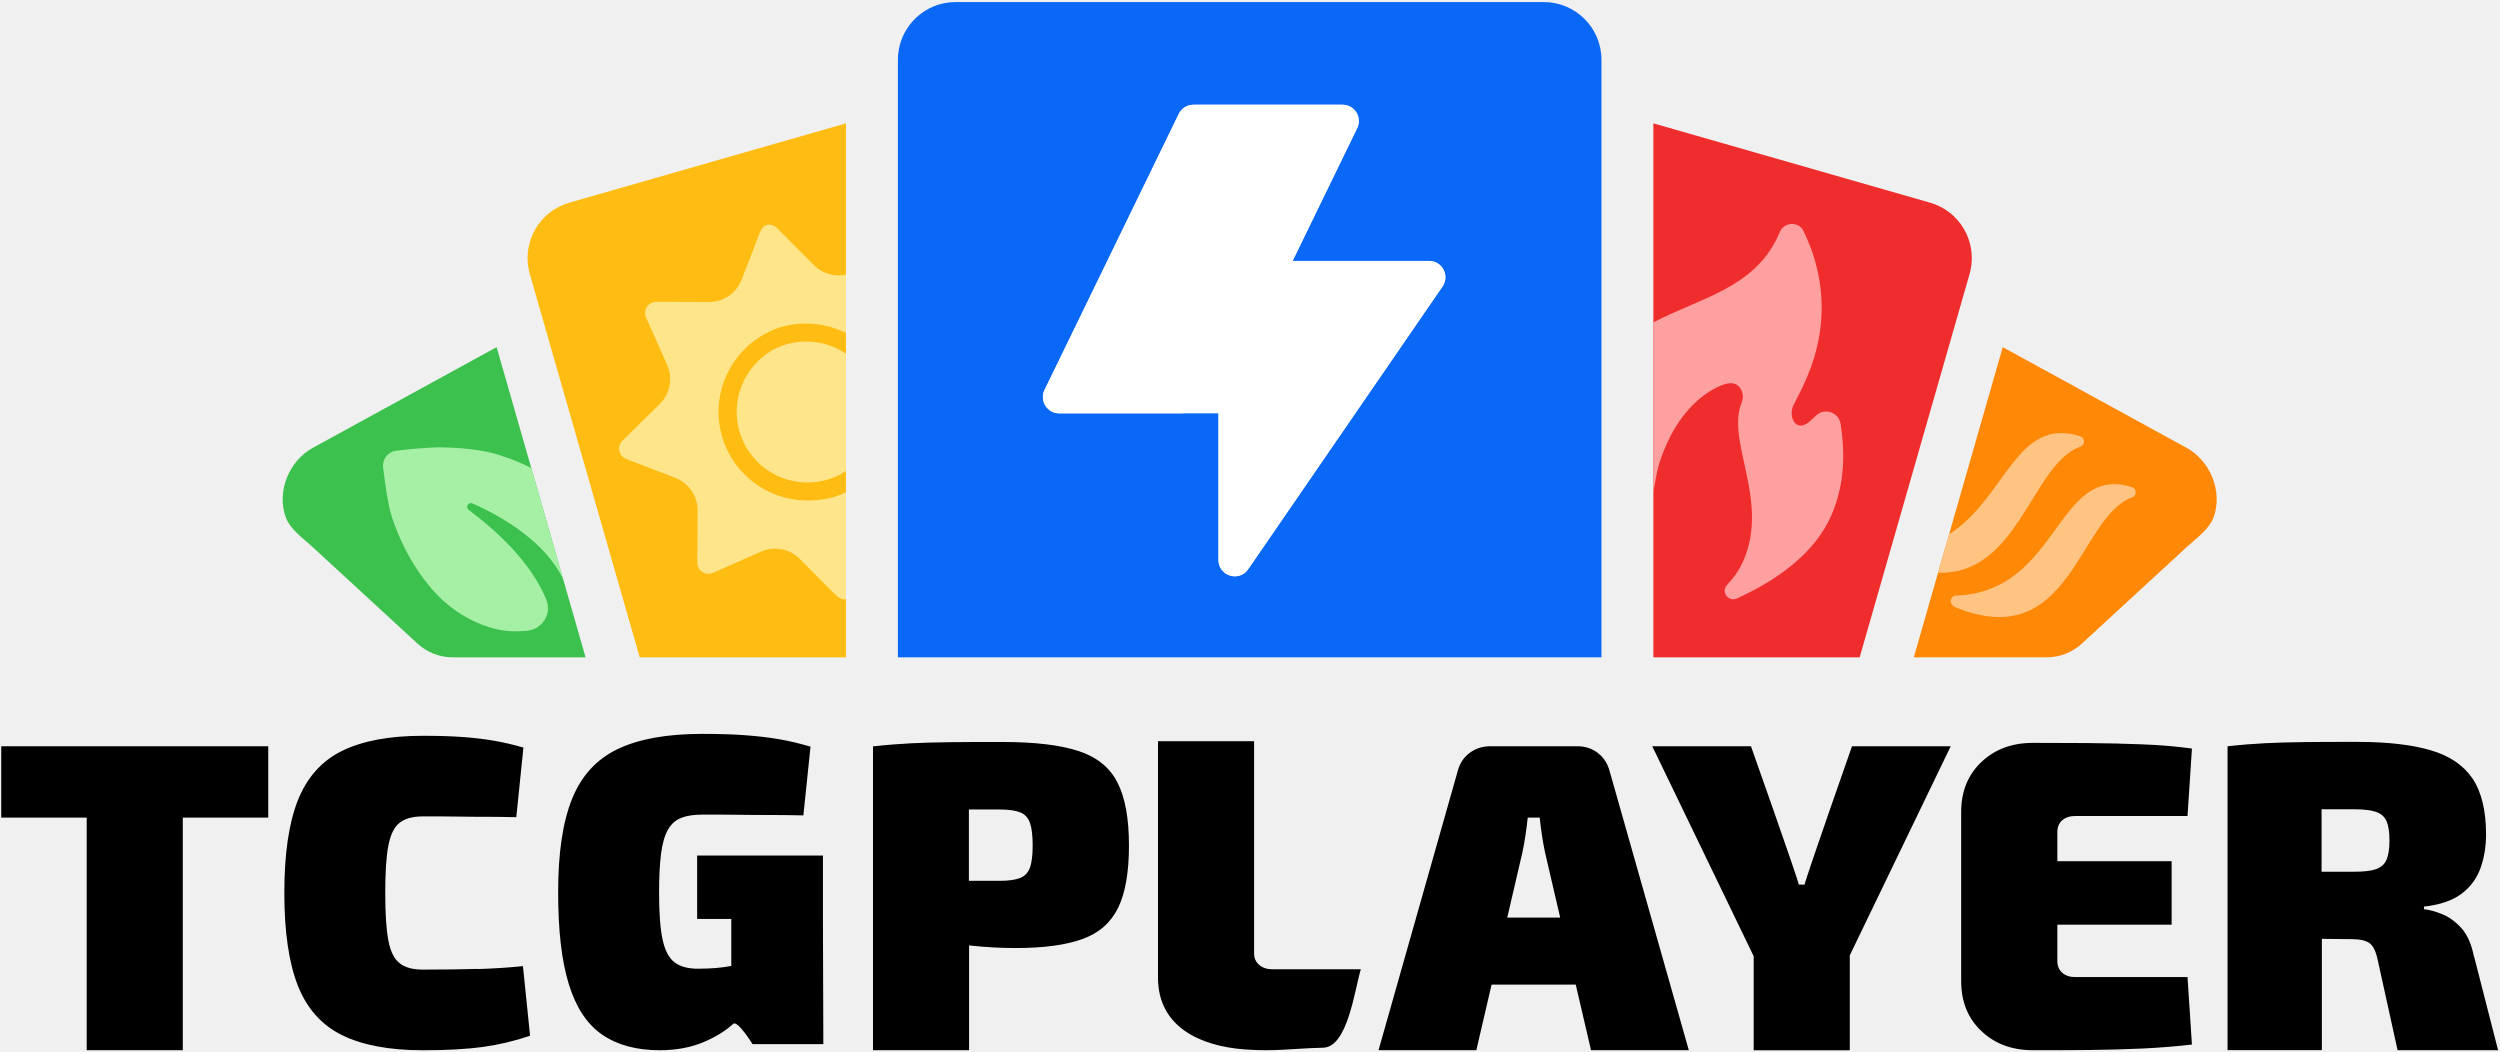
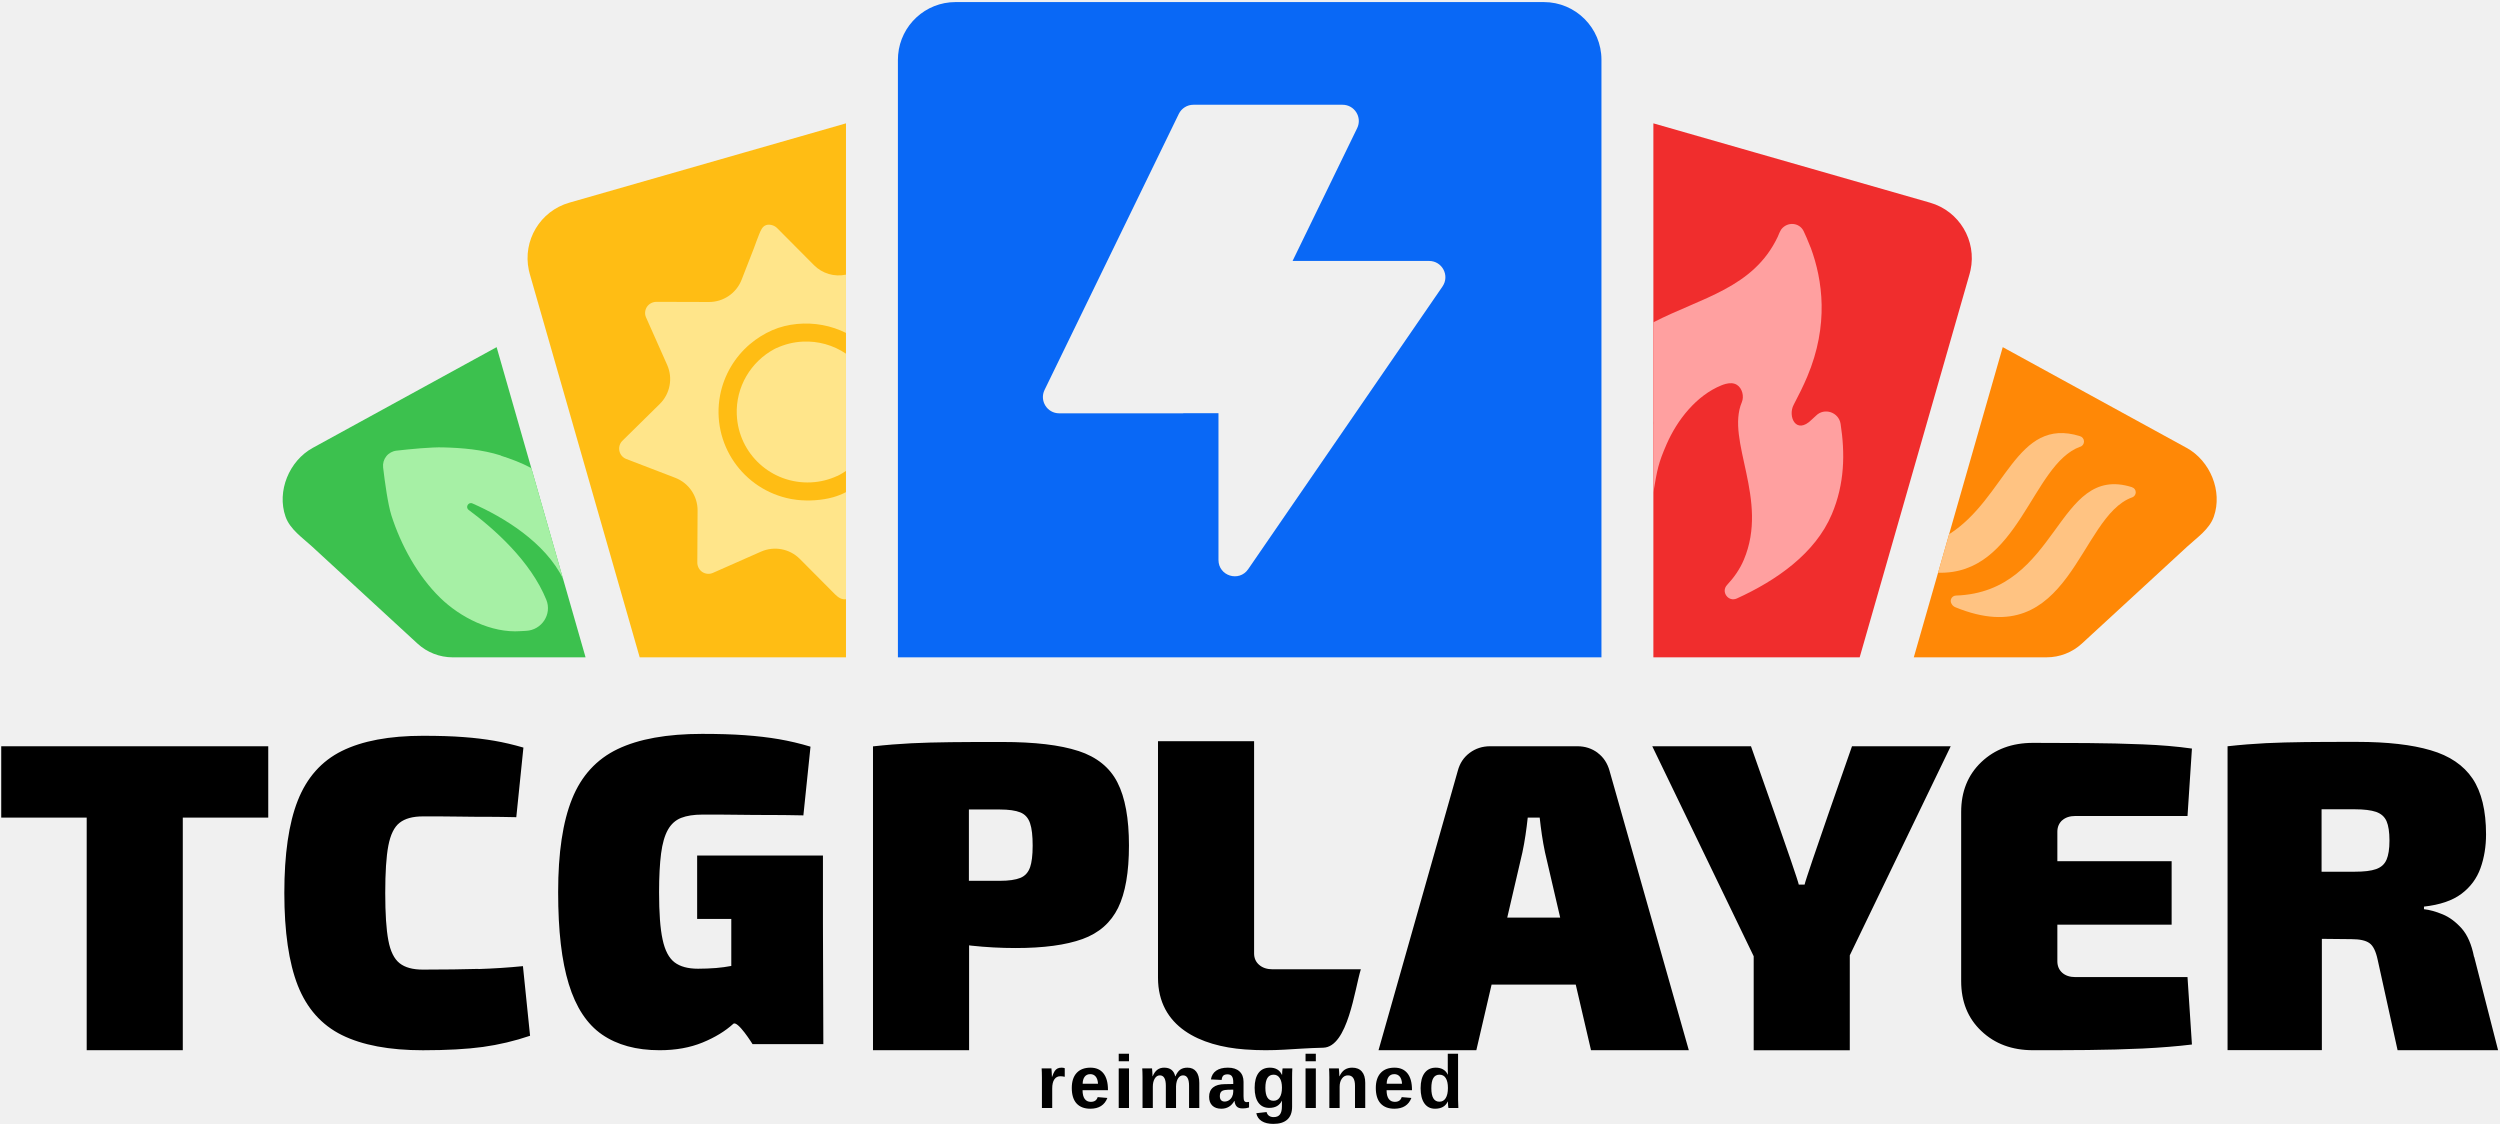
- <svg xmlns="http://www.w3.org/2000/svg" data-v-8fb38eac="" width="801" height="337" viewBox="0 0 801 337" fill="none" alt="TCGplayer Logo" class="tcg-brand-logo">
-   <path d="M58.567 239.103H85.948V261.954H58.567V336.491H27.776V261.954H0.396V239.103H58.567ZM153.287 310.469L153.254 310.436C148.49 310.565 142.539 310.661 135.463 310.661C132.245 310.661 129.765 309.99 128.032 308.614C126.294 307.239 125.073 304.805 124.427 301.288C123.752 297.766 123.431 292.711 123.431 286.118C123.431 279.525 123.752 274.465 124.427 270.948C125.102 267.426 126.294 264.963 128.032 263.621C129.77 262.246 132.279 261.575 135.463 261.575C140.001 261.575 143.894 261.575 147.111 261.637C150.328 261.7 153.354 261.7 156.184 261.7C159.014 261.7 162.106 261.762 165.419 261.829L167.703 239.524C164.486 238.595 161.397 237.861 158.405 237.349C155.413 236.836 152.133 236.419 148.561 236.165C144.956 235.878 140.614 235.748 135.5 235.748C124.723 235.748 116.067 237.382 109.536 240.612C103.005 243.842 98.309 249.155 95.412 256.486C92.516 263.813 91.099 273.703 91.099 286.122C91.099 298.541 92.545 308.427 95.412 315.758C98.309 323.084 103.005 328.398 109.536 331.632C116.067 334.866 124.723 336.5 135.5 336.5C143.156 336.5 149.561 336.15 154.708 335.445C159.855 334.737 164.906 333.524 169.833 331.857L167.549 309.552C162.819 310.031 158.059 310.319 153.296 310.481L153.287 310.469ZM358.02 250.689C360.499 255.49 361.72 262.304 361.72 270.881C361.72 279.458 360.562 286.118 358.249 290.852C355.932 295.586 352.135 298.95 346.825 300.871C341.516 302.792 334.373 303.751 325.396 303.751C320.666 303.751 315.94 303.497 311.205 302.984C310.98 302.951 310.722 302.888 310.497 302.888V336.491H279.707V239.137C284.049 238.657 288.138 238.336 291.968 238.145C295.798 237.953 299.978 237.857 304.516 237.795C309.055 237.732 314.589 237.732 321.12 237.732C331.514 237.732 339.653 238.691 345.509 240.612H345.542C351.397 242.533 355.582 245.892 358.024 250.693L358.02 250.689ZM330.864 270.948C330.864 267.843 330.609 265.442 330.026 263.746C329.447 262.05 328.417 260.9 326.909 260.291C325.396 259.683 323.208 259.362 320.374 259.362H310.434V282.213H320.374C323.208 282.213 325.392 281.892 326.909 281.283C328.421 280.675 329.451 279.525 330.026 277.891V277.924C330.576 276.291 330.864 274.053 330.864 270.948ZM403.45 309.156C402.358 308.227 401.812 306.981 401.812 305.476V237.47H371.022V313.253C371.022 329.094 384.663 335.178 398.787 336.233C408.697 336.971 414.036 335.912 423.946 335.687C431.861 335.495 434.049 316.866 436.012 310.561H407.764C405.963 310.561 404.513 310.081 403.45 309.152V309.156ZM515.708 247.005L541.097 336.491H509.761L504.868 315.462H477.904L473.016 336.491H441.675L467.064 247.005C467.706 244.542 468.994 242.621 470.894 241.212C472.79 239.803 474.983 239.099 477.425 239.099H505.385C507.861 239.099 510.019 239.803 511.916 241.212H511.882C513.779 242.621 515.037 244.571 515.712 247.005H515.708ZM499.88 293.99L495.02 273.09C494.637 271.298 494.312 269.443 494.024 267.522C493.737 265.601 493.512 263.746 493.316 261.954H489.486C489.294 263.746 489.069 265.601 488.777 267.522C488.486 269.443 488.169 271.298 487.781 273.09L482.922 293.99H499.88ZM578.197 283.43H576.33C575.942 281.254 561.014 239.103 561.014 239.103H529.386L561.881 306.376V336.495H592.671V306.089L625.007 239.103H593.379C593.379 239.103 578.58 281.254 578.193 283.43H578.197ZM664.97 261.441H700.878L702.295 239.841C697.565 239.17 692.322 238.72 686.562 238.495C680.803 238.27 674.914 238.111 668.896 238.078C662.878 238.045 657.056 238.016 651.363 238.016C644.636 238.016 639.135 240.062 634.826 244.159C630.517 248.255 628.358 253.598 628.358 260.158V314.341C628.358 320.934 630.513 326.277 634.826 330.34C639.135 334.437 644.641 336.487 651.363 336.487C657.027 336.487 662.882 336.487 668.896 336.425C674.914 336.362 680.803 336.2 686.562 335.945C692.322 335.654 697.565 335.237 702.295 334.662L700.878 313.061H664.97C663.17 313.061 661.753 312.582 660.719 311.652C659.69 310.723 659.177 309.477 659.177 307.973V296.262H695.793V275.936H659.177V266.497C659.177 264.992 659.69 263.775 660.719 262.817V262.85C661.749 261.921 663.165 261.441 664.97 261.441ZM800.395 336.491H768.188L761.816 307.56C761.237 304.809 760.37 303.017 759.178 302.184C757.986 301.321 756.057 300.904 753.419 300.904C749.943 300.871 746.788 300.808 743.925 300.808V336.462H713.71V239.103C718.057 238.624 722.141 238.303 725.971 238.111C729.801 237.92 733.981 237.824 738.582 237.761C743.15 237.699 748.718 237.699 755.252 237.699C764.904 237.699 772.756 238.595 778.803 240.387C784.85 242.146 789.326 245.188 792.219 249.476C795.082 253.765 796.528 259.716 796.528 267.334C796.528 271.173 795.949 274.79 794.761 278.12C793.569 281.45 791.544 284.205 788.647 286.38C785.751 288.556 781.762 289.902 776.644 290.477V291.311C778.445 291.502 780.408 292.048 782.596 292.944C784.784 293.84 786.809 295.345 788.71 297.458C790.577 299.571 791.894 302.609 792.669 306.547L792.731 306.581L800.391 336.504L800.395 336.491ZM765.584 269.314C765.584 266.593 765.263 264.513 764.65 263.104C764.008 261.662 762.912 260.704 761.304 260.129C759.695 259.583 757.411 259.295 754.481 259.295H743.833V279.295H754.481C757.407 279.295 759.691 279.041 761.304 278.462C762.912 277.887 764.038 276.895 764.65 275.42V275.453C765.263 273.982 765.584 272.027 765.584 269.31V269.314ZM263.682 274.144V274.111H223.365V294.436H234.305V309.51H234.176C232.759 309.798 231.184 309.99 229.412 310.152C227.674 310.281 225.745 310.377 223.653 310.377C220.435 310.377 217.926 309.706 216.122 308.331C214.321 306.956 213.034 304.522 212.292 301.004C211.521 297.483 211.167 292.427 211.167 285.834C211.167 280.837 211.392 276.745 211.808 273.477C212.225 270.243 212.967 267.685 213.996 265.859C215.026 264.034 216.443 262.754 218.243 262.05C220.044 261.346 222.298 260.996 225.065 260.996C229.504 260.996 233.496 260.996 236.972 261.058C240.481 261.121 243.857 261.121 247.108 261.121C250.359 261.121 253.797 261.183 257.402 261.25L259.686 239.232C256.276 238.207 252.897 237.407 249.55 236.832C246.203 236.257 242.536 235.84 238.61 235.553C234.684 235.265 230.117 235.136 224.936 235.136C213.676 235.136 204.665 236.769 197.91 239.999C191.154 243.233 186.261 248.576 183.302 255.936C180.31 263.329 178.83 273.282 178.83 285.797C178.83 298.312 179.956 307.847 182.239 315.303C184.523 322.73 188.062 328.135 192.888 331.465C197.714 334.795 203.861 336.491 211.325 336.491C216.539 336.491 221.106 335.658 225.095 334.024C229.083 332.39 232.367 330.377 234.938 328.039C236.322 326.793 241.115 334.537 241.115 334.537H263.799L263.67 295.941V274.144H263.682Z" fill="black" />
-   <path d="M494.632 0.665H306.161C296.492 0.665 288.561 8.096 287.761 17.56C287.715 18.081 287.69 18.607 287.69 19.14V210.607H513.106V19.14C513.106 8.938 504.834 0.665 494.632 0.665ZM462.187 91.777L399.911 182.376C397.01 186.593 390.4 184.543 390.4 179.421V132.394H379.115V132.427H339.364C335.513 132.427 332.992 128.397 334.676 124.934L377.685 36.498C378.556 34.702 380.377 33.564 382.374 33.564H430.147C433.997 33.564 436.519 37.594 434.835 41.057L414.139 83.608H457.886C462.083 83.608 464.558 88.313 462.183 91.772L462.187 91.777Z" fill="#0968F6" />
-   <path d="M159.119 111.222C159.119 111.222 100.256 143.47 100.21 143.495C92.671 147.625 88.608 157.369 91.496 165.563C92.917 169.593 96.914 172.281 99.973 175.098C109.491 183.863 119.014 192.627 128.533 201.391C130.275 202.996 132.021 204.6 133.763 206.205C136.839 209.039 140.869 210.61 145.053 210.61H187.617L159.119 111.226V111.222Z" fill="#3CC14E" />
-   <path d="M271.055 39.519L238.002 48.996L182.407 64.937C173.009 67.633 167.416 77.139 169.437 86.558C169.525 86.966 169.621 87.379 169.741 87.787L174.105 103.012L204.957 210.606H271.059C271.059 210.543 271.055 210.485 271.055 210.423V39.519Z" fill="#FFBD14" />
-   <path d="M700.586 143.495C700.536 143.47 641.678 111.222 641.678 111.222L613.18 210.606H655.743C659.927 210.606 663.957 209.035 667.033 206.201C668.775 204.596 670.521 202.992 672.263 201.387C681.782 192.623 691.305 183.858 700.824 175.094C703.883 172.277 707.88 169.589 709.301 165.559C712.189 157.369 708.121 147.621 700.586 143.491V143.495Z" fill="#FF8806" />
-   <path d="M683.062 156.095H683.095C658.707 148.38 659.899 189.669 626.696 190.819C625.566 190.852 624.762 191.94 625.087 193.028C625.312 193.732 625.829 194.307 626.504 194.565C663.537 209.702 665.921 165.505 683.133 159.362C684.708 158.787 684.675 156.611 683.066 156.099L683.062 156.095Z" fill="#FFC382" />
-   <path d="M666.479 143.133V143.166C668.154 142.558 668.121 140.287 666.416 139.741C645.962 133.352 642.682 159.641 624.499 171.164L620.96 183.5C646.929 184.275 650.838 148.793 666.479 143.133Z" fill="#FFC382" />
-   <path d="M160.472 145.936C154.458 144.032 148.182 143.506 141.939 143.34C138.238 143.24 131.599 143.865 127.04 144.39C124.364 144.686 122.447 147.086 122.747 149.745C123.31 154.476 124.268 161.54 125.423 165.19C128.461 174.655 133.812 184.478 141.014 191.509C147.457 197.818 157.463 202.911 166.811 202.219C167.474 202.153 168.065 202.119 168.595 202.119C173.583 201.857 176.917 196.797 175.038 192.163C170.016 179.777 158.355 169.458 150.162 163.377C149.007 162.523 150.062 160.714 151.383 161.306C161.26 165.645 174.713 173.738 180.427 185.499L170.245 149.987C167.178 148.316 163.735 147.045 160.468 145.994V145.928L160.472 145.936Z" fill="#A6F0A5" />
-   <path d="M631.055 87.787C631.172 87.379 631.267 86.971 631.359 86.558C633.384 77.139 627.787 67.633 618.39 64.937L562.794 48.996L529.741 39.519V210.423C529.741 210.485 529.741 210.543 529.737 210.606H595.839L626.691 103.012L631.055 87.787Z" fill="#F02D2D" />
-   <path d="M551.575 123.448C552.017 123.269 552.483 123.111 552.959 122.99C554.18 122.682 555.451 122.648 556.493 123.298C558.243 124.386 558.856 127.024 558.081 128.862C552.875 141.223 566.887 160.036 558.722 179.356C557.451 182.365 555.567 185.054 553.355 187.417C551.304 189.584 553.742 192.984 556.476 191.755C569.066 186.029 581.594 177.385 586.928 164.732C591.029 155.026 591.192 145.282 589.725 135.801C589.141 132.046 584.486 130.496 581.819 133.213C581.394 133.634 580.923 134.001 580.519 134.409C575.447 139.506 572.709 133.405 574.697 129.683C576.226 126.803 577.818 123.598 579.056 120.656C586.049 104.057 583.936 89.653 580.194 79.46C580.194 79.46 580.098 79.264 580.065 79.168C579.998 79.005 579.935 78.843 579.869 78.68C579.248 77.097 578.468 75.25 577.881 74.054C576.547 71.304 572.771 70.916 570.758 73.437C570.692 73.533 570.175 74.409 570.108 74.633C569.946 75.055 569.783 75.442 569.587 75.863C561.811 92.3 545.028 95.376 529.737 103.269V134.988C529.795 135.322 529.795 135.655 529.737 136.018V157.806C531 150.321 531.295 148.504 533.963 142.365C537.338 134.588 543.515 126.703 551.575 123.448Z" fill="#FFA0A0" />
-   <path d="M260.79 84.952C260.79 84.952 248.991 73.083 248.962 73.053C248.141 72.228 246.678 71.761 245.549 72.099C244.211 72.495 243.732 73.887 243.236 75.054C242.598 76.55 242.107 78.105 241.519 79.617C240.569 82.055 239.61 84.493 238.66 86.936L237.614 89.624C235.939 93.937 231.779 96.771 227.153 96.759L210.3 96.709C209.104 96.721 207.949 97.317 207.282 98.309C206.62 99.33 206.49 100.584 206.991 101.689L213.759 116.921C215.651 121.181 214.705 126.169 211.383 129.441L199.431 141.21C198.551 142.073 198.205 143.285 198.451 144.482C198.701 145.678 199.556 146.64 200.672 147.065L216.338 153.083C220.677 154.75 223.532 158.926 223.507 163.573L223.419 180.269C223.427 181.46 224.023 182.607 225.019 183.269C226.045 183.928 227.303 184.049 228.416 183.553L243.828 176.743C248.062 174.872 253.013 175.805 256.276 179.089C258.86 181.686 261.44 184.286 264.024 186.883C264.945 187.808 265.866 188.733 266.787 189.662C267.762 190.642 268.758 191.771 270.196 191.992C270.479 192.034 270.771 192.034 271.059 191.992V157.676C269.738 158.355 268.362 158.918 266.937 159.314C263.299 160.331 259.094 160.573 255.351 160.16C254.734 160.093 254.118 160.002 253.505 159.885C237.972 156.968 227.783 142.094 230.721 126.632C231.929 120.268 235.359 114.433 240.298 110.249C242.448 108.428 244.865 106.923 247.445 105.794C252.396 103.639 258.285 103.168 263.561 104.156C266.233 104.656 268.742 105.519 271.055 106.669V87.998C267.387 88.782 263.507 87.686 260.79 84.952Z" fill="#FFE58A" />
-   <path d="M257.206 109.454C254.184 109.592 251.346 110.346 248.77 111.53L248.758 111.509C248.587 111.596 248.416 111.684 248.245 111.775C248.195 111.8 248.145 111.821 248.095 111.846C240.623 115.872 235.688 123.895 236.063 132.926L236.076 132.955C236.618 145.479 247.253 155.16 259.852 154.552C262.873 154.414 265.712 153.66 268.287 152.476L268.3 152.497C268.471 152.409 268.641 152.322 268.812 152.23C268.862 152.205 268.912 152.184 268.962 152.159C269.683 151.763 270.383 151.338 271.054 150.876V113.322C267.129 110.667 262.328 109.208 257.206 109.458V109.454Z" fill="#FFE58A" />
-   <path d="M462.188 91.775L399.912 182.374C397.011 186.592 390.402 184.541 390.402 179.419V132.392H379.116V132.426H339.365C335.515 132.426 332.993 128.396 334.677 124.932L377.686 36.496C378.557 34.7 380.379 33.562 382.375 33.562H430.148C433.999 33.562 436.52 37.593 434.836 41.056L414.14 83.607H457.887C462.084 83.607 464.56 88.312 462.184 91.771L462.188 91.775Z" fill="white" />
+ <svg xmlns="http://www.w3.org/2000/svg" width="801" height="360" viewBox="0 0 801 360" fill="none" class="tcg-brand-logo">
+   <path d="M58.567 239.103h27.38v22.851h-27.38v74.537h-30.79v-74.537H.395v-22.851zm94.72 71.366-.033-.033c-4.764.129-10.715.225-17.791.225-3.218 0-5.698-.671-7.431-2.047-1.738-1.375-2.959-3.809-3.605-7.326-.675-3.522-.996-8.577-.996-15.17s.321-11.653.996-15.17c.675-3.522 1.867-5.985 3.605-7.327 1.738-1.375 4.247-2.046 7.431-2.046 4.538 0 8.431 0 11.648.062 3.217.063 6.243.063 9.073.063s5.922.062 9.235.129l2.284-22.305c-3.217-.929-6.306-1.663-9.298-2.175-2.992-.513-6.272-.93-9.844-1.184-3.605-.287-7.947-.417-13.061-.417-10.777 0-19.433 1.634-25.964 4.864s-11.227 8.543-14.124 15.874c-2.896 7.327-4.313 17.217-4.313 29.636s1.446 22.305 4.313 29.636c2.897 7.326 7.593 12.64 14.124 15.874s15.187 4.868 25.964 4.868q11.486.001 19.208-1.055a82 82 0 0 0 15.125-3.588l-2.284-22.305c-4.73.479-9.49.767-14.253.929zm204.733-59.78c2.479 4.801 3.7 11.615 3.7 20.192s-1.158 15.237-3.471 19.971c-2.317 4.734-6.114 8.098-11.424 10.019q-7.964 2.88-21.429 2.88c-4.73 0-9.456-.254-14.191-.767-.225-.033-.483-.096-.708-.096v33.603h-30.79v-97.354c4.342-.48 8.431-.801 12.261-.992 3.83-.192 8.01-.288 12.548-.35 4.539-.063 10.073-.063 16.604-.063 10.394 0 18.533.959 24.389 2.88h.033c5.855 1.921 10.04 5.28 12.482 10.081zm-27.156 20.259c0-3.105-.255-5.506-.838-7.202-.579-1.696-1.609-2.846-3.117-3.455-1.513-.608-3.701-.929-6.535-.929h-9.94v22.851h9.94c2.834 0 5.018-.321 6.535-.93 1.512-.608 2.542-1.758 3.117-3.392v.033c.55-1.633.838-3.871.838-6.976m72.586 38.208c-1.092-.929-1.638-2.175-1.638-3.68V237.47h-30.79v75.783c0 15.841 13.641 21.925 27.765 22.98 9.91.738 15.249-.321 25.159-.546 7.915-.192 10.103-18.821 12.066-25.126h-28.248c-1.801 0-3.251-.48-4.314-1.409zm112.258-62.151 25.389 89.486h-31.336l-4.893-21.029h-26.964l-4.888 21.029h-31.341l25.389-89.486c.642-2.463 1.93-4.384 3.83-5.793 1.896-1.409 4.089-2.113 6.531-2.113h27.96c2.476 0 4.634.704 6.531 2.113h-.034c1.897 1.409 3.155 3.359 3.83 5.793zM499.88 293.99l-4.86-20.9a92 92 0 0 1-.996-5.568 142 142 0 0 1-.708-5.568h-3.83a127 127 0 0 1-.709 5.568c-.291 1.921-.608 3.776-.996 5.568l-4.859 20.9zm78.317-10.56h-1.867c-.388-2.176-15.316-44.327-15.316-44.327h-31.628l32.495 67.273v30.119h30.79v-30.406l32.336-66.986h-31.628s-14.799 42.151-15.186 44.327zm86.773-21.989h35.908l1.417-21.6q-7.094-1.008-15.733-1.346a526 526 0 0 0-17.666-.417c-6.018-.033-11.84-.062-17.533-.062-6.727 0-12.228 2.046-16.537 6.143s-6.468 9.439-6.468 15.999v54.183c0 6.593 2.155 11.936 6.468 15.999 4.309 4.097 9.815 6.147 16.537 6.147 5.664 0 11.519 0 17.533-.062a523 523 0 0 0 17.666-.48c5.76-.291 11.003-.708 15.733-1.283l-1.417-21.601H664.97c-1.8 0-3.217-.479-4.251-1.409-1.029-.929-1.542-2.175-1.542-3.679v-11.711h36.616v-20.326h-36.616v-9.439c0-1.505.513-2.722 1.542-3.68v.033c1.03-.929 2.446-1.409 4.251-1.409m135.425 75.05h-32.207l-6.372-28.931c-.579-2.751-1.446-4.543-2.638-5.376-1.192-.863-3.121-1.28-5.759-1.28-3.476-.033-6.631-.096-9.494-.096v35.654H713.71v-97.359c4.347-.479 8.431-.8 12.261-.992s8.01-.287 12.611-.35c4.568-.062 10.136-.062 16.67-.062q14.48 0 23.551 2.688c6.047 1.759 10.523 4.801 13.416 9.089 2.863 4.289 4.309 10.24 4.309 17.858 0 3.839-.579 7.456-1.767 10.786-1.192 3.33-3.217 6.085-6.114 8.26-2.896 2.176-6.885 3.522-12.003 4.097v.834c1.801.191 3.764.737 5.952 1.633s4.213 2.401 6.114 4.514c1.867 2.113 3.184 5.151 3.959 9.089l.062.034 7.66 29.923zm-34.811-67.177c0-2.721-.321-4.801-.934-6.21-.642-1.442-1.738-2.4-3.346-2.975-1.609-.546-3.893-.834-6.823-.834h-10.648v20h10.648c2.926 0 5.21-.254 6.823-.833 1.608-.575 2.734-1.567 3.346-3.042v.033c.613-1.471.934-3.426.934-6.143zm-501.902 4.83v-.033h-40.317v20.325h10.94v15.074h-.129c-1.417.288-2.992.48-4.764.642a78 78 0 0 1-5.759.225c-3.218 0-5.727-.671-7.531-2.046-1.801-1.375-3.088-3.809-3.83-7.327-.771-3.521-1.125-8.577-1.125-15.17 0-4.997.225-9.089.641-12.357.417-3.234 1.159-5.792 2.188-7.618 1.03-1.825 2.447-3.105 4.247-3.809 1.801-.704 4.055-1.054 6.822-1.054 4.439 0 8.431 0 11.907.062 3.509.063 6.885.063 10.136.063s6.689.062 10.294.129l2.284-22.018a86 86 0 0 0-10.136-2.4c-3.347-.575-7.014-.992-10.94-1.279-3.926-.288-8.493-.417-13.674-.417-11.26 0-20.271 1.633-27.026 4.863-6.756 3.234-11.649 8.577-14.608 15.937-2.992 7.393-4.472 17.346-4.472 29.861s1.126 22.05 3.409 29.506c2.284 7.427 5.823 12.832 10.649 16.162s10.973 5.026 18.437 5.026c5.214 0 9.781-.833 13.77-2.467s7.272-3.647 9.843-5.985c1.384-1.246 6.177 6.498 6.177 6.498h22.684l-.129-38.596v-21.797z" fill="#000" />
+   <path d="M494.632.665H306.161c-9.669 0-17.6 7.43-18.4 16.895a18 18 0 0 0-.071 1.58v191.467h225.416V19.14c0-10.202-8.272-18.475-18.474-18.475m-32.445 91.112-62.276 90.599c-2.901 4.217-9.511 2.167-9.511-2.955v-47.027h-11.285v.033h-39.751c-3.851 0-6.372-4.03-4.688-7.493l43.009-88.436a5.21 5.21 0 0 1 4.689-2.934h47.773c3.85 0 6.372 4.03 4.688 7.493l-20.696 42.551h43.747c4.197 0 6.672 4.705 4.297 8.164z" fill="#0968f6" />
+   <path d="m159.119 111.222-58.909 32.273c-7.539 4.13-11.602 13.874-8.714 22.068 1.421 4.03 5.418 6.718 8.477 9.535 9.518 8.765 19.041 17.529 28.56 26.293 1.742 1.605 3.488 3.209 5.23 4.814a16.66 16.66 0 0 0 11.29 4.405h42.564l-28.498-99.384z" fill="#3cc14e" />
+   <path d="m271.055 39.519-33.053 9.477-55.595 15.94c-9.398 2.697-14.991 12.203-12.97 21.622.088.408.184.821.304 1.23l4.364 15.224 30.852 107.594h66.102c0-.063-.004-.121-.004-.183z" fill="#ffbd14" />
+   <path d="M700.586 143.495c-.05-.025-58.908-32.273-58.908-32.273l-28.498 99.384h42.563a16.66 16.66 0 0 0 11.29-4.405c1.742-1.605 3.488-3.209 5.23-4.814l28.561-26.293c3.059-2.817 7.056-5.505 8.477-9.535 2.888-8.19-1.18-17.938-8.715-22.068z" fill="#ff8806" />
+   <path d="M683.062 156.095h.033c-24.388-7.715-23.196 33.574-56.399 34.724-1.13.033-1.934 1.121-1.609 2.209.225.704.742 1.279 1.417 1.537 37.033 15.137 39.417-29.06 56.629-35.203 1.575-.575 1.542-2.751-.067-3.263z" fill="#ffc382" />
+   <path d="M666.479 143.133v.033a1.79 1.79 0 0 0-.063-3.425c-20.454-6.389-23.734 19.9-41.917 31.423L620.96 183.5c25.969.775 29.878-34.707 45.519-40.367" fill="#ffc382" />
+   <path d="M160.472 145.936c-6.014-1.904-12.29-2.43-18.533-2.596-3.701-.1-10.34.525-14.899 1.05a4.845 4.845 0 0 0-4.293 5.355c.563 4.731 1.521 11.795 2.676 15.445 3.038 9.465 8.389 19.288 15.591 26.319 6.443 6.309 16.449 11.402 25.797 10.71.663-.066 1.254-.1 1.784-.1 4.988-.262 8.322-5.322 6.443-9.956-5.022-12.386-16.683-22.705-24.876-28.786-1.155-.854-.1-2.663 1.221-2.071 9.877 4.339 23.33 12.432 29.044 24.193l-10.182-35.512c-3.067-1.671-6.51-2.942-9.777-3.993v-.066z" fill="#a6f0a5" />
+   <path d="M631.055 87.787c.117-.408.212-.816.304-1.229 2.025-9.419-3.572-18.925-12.969-21.621l-55.596-15.941-33.053-9.477v170.904c0 .062 0 .12-.004.183h66.102l30.852-107.594z" fill="#f02d2d" />
+   <path d="M551.575 123.448c.442-.179.908-.337 1.384-.458 1.221-.308 2.492-.342 3.534.308 1.75 1.088 2.363 3.726 1.588 5.564-5.206 12.361 8.806 31.174.641 50.494-1.271 3.009-3.155 5.698-5.367 8.061-2.051 2.167.387 5.567 3.121 4.338 12.59-5.726 25.118-14.37 30.452-27.023 4.101-9.706 4.264-19.45 2.797-28.931-.584-3.755-5.239-5.305-7.906-2.588-.425.421-.896.788-1.3 1.196-5.072 5.097-7.81-1.004-5.822-4.726 1.529-2.88 3.121-6.085 4.359-9.027 6.993-16.599 4.88-31.003 1.138-41.196 0 0-.096-.196-.129-.292l-.196-.488c-.621-1.583-1.401-3.43-1.988-4.626-1.334-2.75-5.11-3.138-7.123-.617-.066.096-.583.972-.65 1.197-.162.42-.325.808-.521 1.229-7.776 16.437-24.559 19.513-39.85 27.406v31.719c.058.334.058.667 0 1.03v21.788c1.263-7.485 1.558-9.302 4.226-15.441 3.375-7.777 9.552-15.662 17.612-18.917" fill="#ffa0a0" />
+   <path d="m260.79 84.952-11.828-11.899c-.821-.825-2.284-1.291-3.413-.954-1.338.396-1.817 1.788-2.313 2.955-.638 1.496-1.129 3.05-1.717 4.563-.95 2.438-1.909 4.876-2.859 7.319l-1.046 2.688a11.19 11.19 0 0 1-10.461 7.135l-16.853-.05c-1.196.012-2.351.608-3.018 1.6-.662 1.021-.792 2.275-.291 3.38l6.768 15.232a11.2 11.2 0 0 1-2.376 12.52l-11.952 11.769c-.88.863-1.226 2.075-.98 3.272a3.55 3.55 0 0 0 2.221 2.583l15.666 6.018a11.17 11.17 0 0 1 7.169 10.49l-.088 16.696c.008 1.191.604 2.338 1.6 3 1.026.659 2.284.78 3.397.284l15.412-6.81a11.18 11.18 0 0 1 12.448 2.346c2.584 2.597 5.164 5.197 7.748 7.794q1.381 1.387 2.763 2.779c.975.98 1.971 2.109 3.409 2.33.283.042.575.042.863 0v-34.316a22 22 0 0 1-4.122 1.638c-3.638 1.017-7.843 1.259-11.586.846a23 23 0 0 1-1.846-.275c-15.533-2.917-25.722-17.791-22.784-33.253 1.208-6.364 4.638-12.199 9.577-16.383a29.2 29.2 0 0 1 7.147-4.455c4.951-2.155 10.84-2.626 16.116-1.638 2.672.5 5.181 1.363 7.494 2.513v-18.67a11.17 11.17 0 0 1-10.265-3.047" fill="#ffe58a" />
+   <path d="M257.206 109.454c-3.022.138-5.86.892-8.436 2.076l-.012-.021q-.256.13-.513.266c-.05.025-.1.046-.15.071-7.472 4.026-12.407 12.049-12.032 21.08l.013.029c.542 12.524 11.177 22.205 23.776 21.597 3.021-.138 5.86-.892 8.435-2.076l.013.021q.256-.13.512-.267c.05-.025.1-.046.15-.071a24 24 0 0 0 2.092-1.283v-37.554a22.66 22.66 0 0 0-13.848-3.864z" fill="#ffe58a" />
+   <text x="400.5" y="355" font-family="Arial, Helvetica, sans-serif" font-size="24" fill="#000" text-anchor="middle" font-weight="bold" letter-spacing=".04em">reimagined</text>
</svg>
